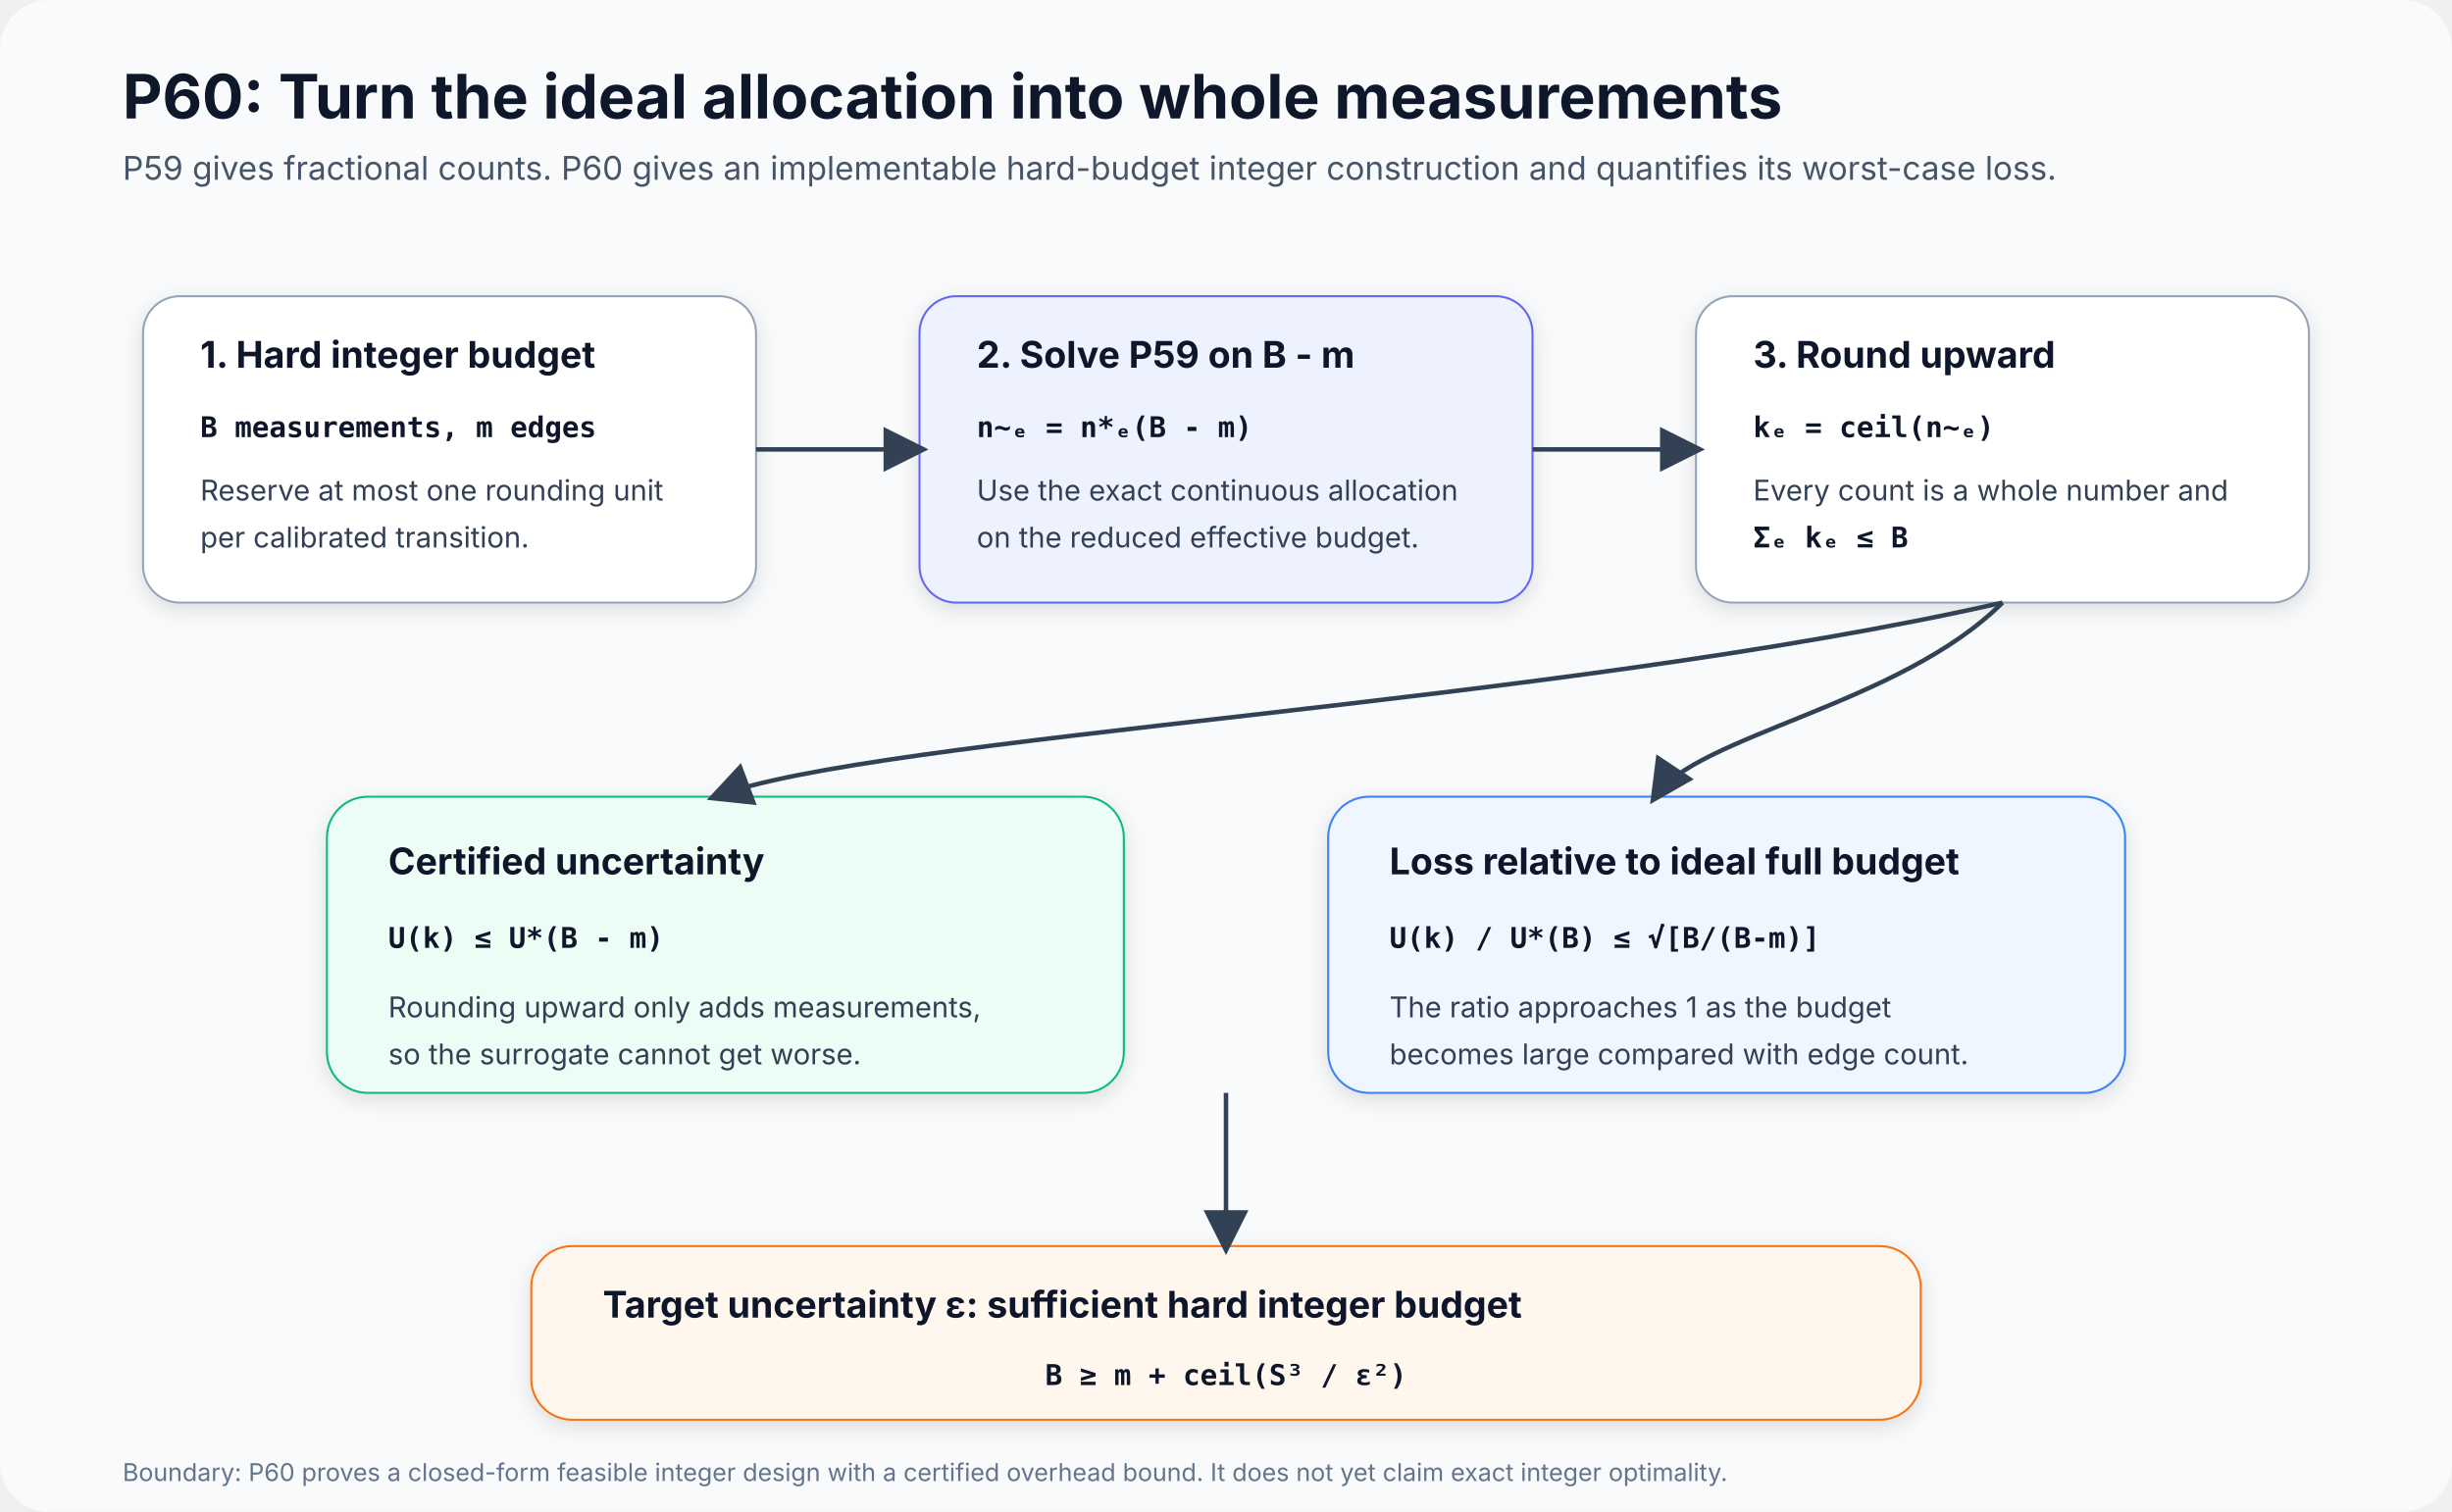
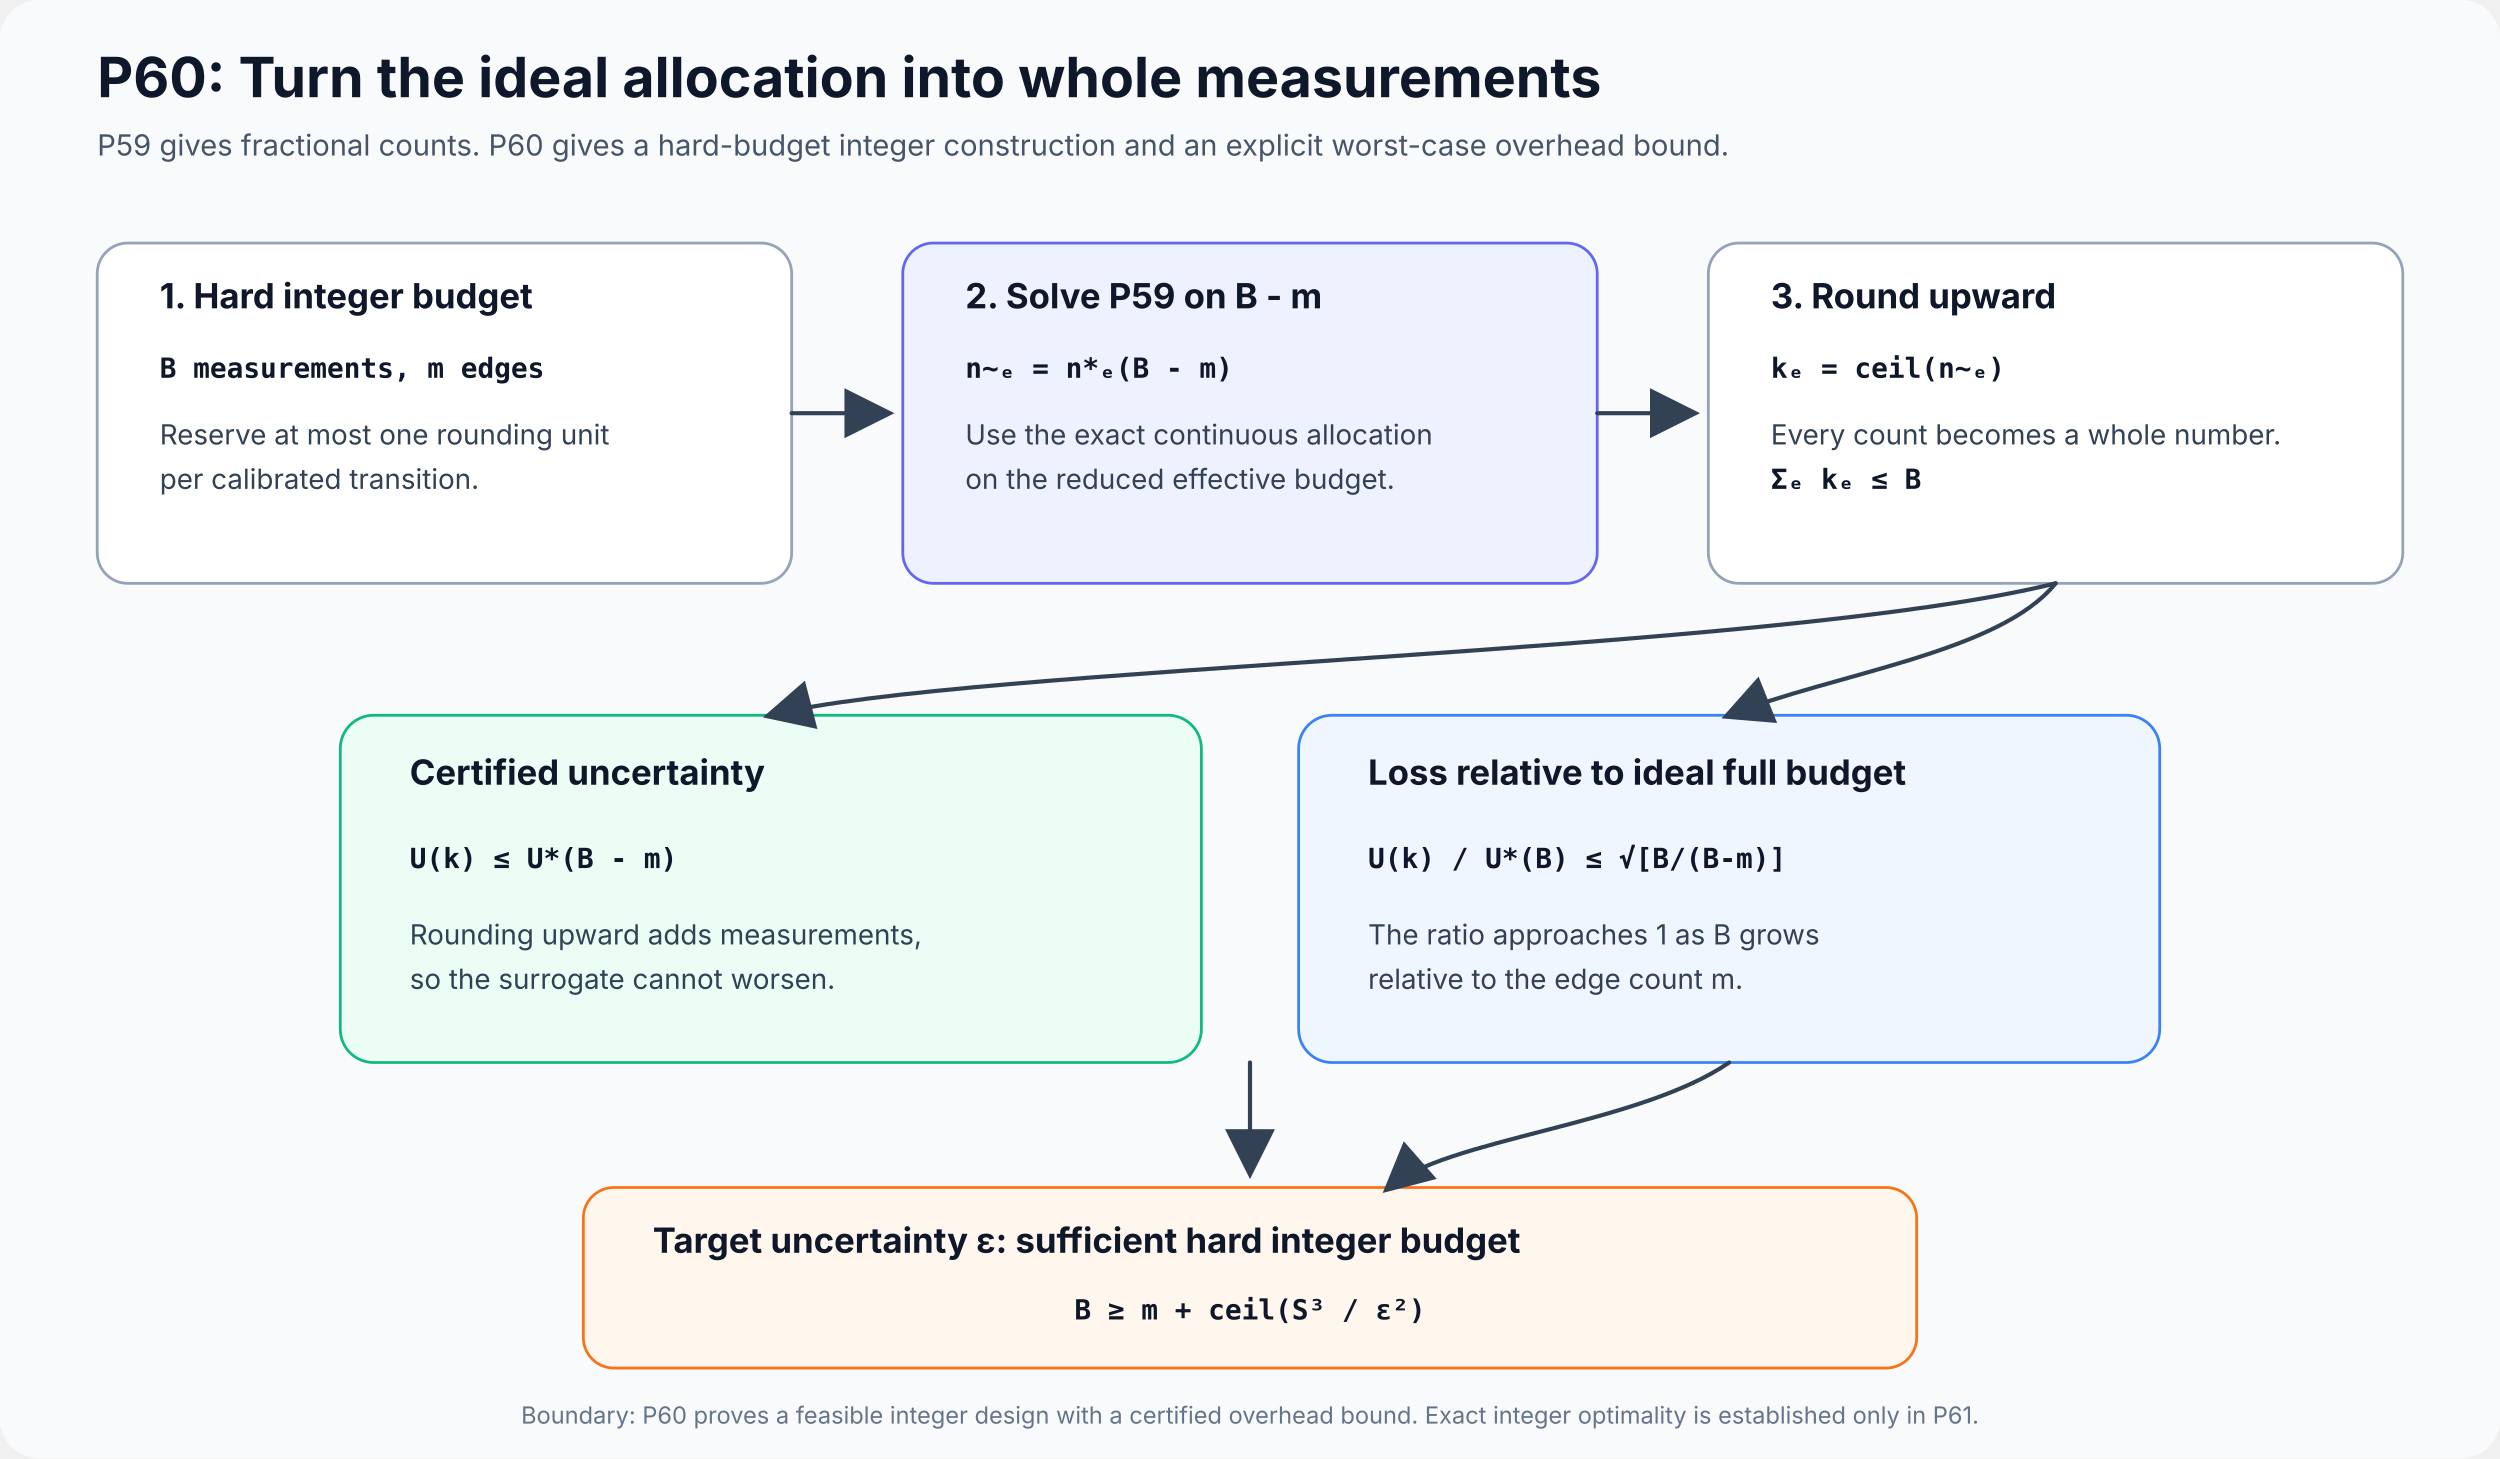
- <svg xmlns="http://www.w3.org/2000/svg" width="1200" height="740" viewBox="0 0 1200 740" role="img" aria-labelledby="title desc">
+ <svg xmlns="http://www.w3.org/2000/svg" width="1800" height="1050" viewBox="0 0 1800 1050" role="img" aria-labelledby="title desc">
  <defs>
-     <marker id="arrow" markerWidth="10" markerHeight="10" refX="8" refY="5" orient="auto">
-       <path d="M0 0 L10 5 L0 10 z" fill="#334155" />
+     <marker id="arrow" markerWidth="12" markerHeight="12" refX="10" refY="6" orient="auto">
+       <path d="M0 0 L12 6 L0 12 Z" fill="#334155" />
    </marker>
-     <filter id="shadow" x="-20%" y="-20%" width="140%" height="140%">
-       <feDropShadow dx="0" dy="3" stdDeviation="5" flood-opacity="0.12" />
-     </filter>
    <style>
-       .h1{font:700 30px system-ui,-apple-system,"Segoe UI",sans-serif;fill:#0f172a}.sub{font:400 16px system-ui,-apple-system,"Segoe UI",sans-serif;fill:#475569}.bt{font:700 18px system-ui,-apple-system,"Segoe UI",sans-serif;fill:#0f172a}.tx{font:400 14px system-ui,-apple-system,"Segoe UI",sans-serif;fill:#334155}.math{font:600 14px ui-monospace,SFMono-Regular,Menlo,Consolas,monospace;fill:#0f172a}.small{font:400 12px system-ui,-apple-system,"Segoe UI",sans-serif;fill:#64748b}.arrow{fill:none;stroke:#334155;stroke-width:2.2;marker-end:url(#arrow)}
+       .h1{font:700 40px system-ui,-apple-system,"Segoe UI",sans-serif;fill:#0f172a}
+       .sub{font:400 21px system-ui,-apple-system,"Segoe UI",sans-serif;fill:#475569}
+       .bt{font:700 25px system-ui,-apple-system,"Segoe UI",sans-serif;fill:#0f172a}
+       .tx{font:400 20px system-ui,-apple-system,"Segoe UI",sans-serif;fill:#334155}
+       .math{font:600 20px ui-monospace,SFMono-Regular,Menlo,Consolas,monospace;fill:#0f172a}
+       .small{font:400 17px system-ui,-apple-system,"Segoe UI",sans-serif;fill:#64748b}
+       .arrow{fill:none;stroke:#334155;stroke-width:3;stroke-linecap:round;marker-end:url(#arrow)}
+       .card{stroke-width:2}
    </style>
  </defs>
-   <rect width="1200" height="740" rx="24" fill="#f8fafc" />
-   <text x="60" y="58" class="h1">P60: Turn the ideal allocation into whole measurements</text>
-   <text x="60" y="88" class="sub">P59 gives fractional counts. P60 gives an implementable hard-budget integer construction and quantifies its worst-case loss.</text>
-   <g filter="url(#shadow)">
-     <rect x="70" y="145" width="300" height="150" rx="18" fill="#ffffff" stroke="#94a3b8" />
-     <text x="98" y="180" class="bt">1. Hard integer budget</text>
-     <text x="98" y="214" class="math">B measurements, m edges</text>
-     <text x="98" y="245" class="tx">Reserve at most one rounding unit</text>
-     <text x="98" y="268" class="tx">per calibrated transition.</text>
+   <rect width="1800" height="1050" rx="28" fill="#f8fafc" />
+   <text x="70" y="70" class="h1">P60: Turn the ideal allocation into whole measurements</text>
+   <text x="70" y="112" class="sub">P59 gives fractional counts. P60 gives a hard-budget integer construction and an explicit worst-case overhead bound.</text>
+   <g id="p60-budget" data-qa-block="true" data-x="70" data-y="175" data-width="500" data-height="245">
+     <rect class="card" x="70" y="175" width="500" height="245" rx="22" fill="#ffffff" stroke="#94a3b8" />
+     <text x="115" y="222" class="bt">1. Hard integer budget</text>
+     <text x="115" y="272" class="math">B measurements, m edges</text>
+     <text x="115" y="320" class="tx">Reserve at most one rounding unit</text>
+     <text x="115" y="352" class="tx">per calibrated transition.</text>
  </g>
-   <g filter="url(#shadow)">
-     <rect x="450" y="145" width="300" height="150" rx="18" fill="#eef2ff" stroke="#6366f1" />
-     <text x="478" y="180" class="bt">2. Solve P59 on B - m</text>
-     <text x="478" y="214" class="math">n~ₑ = n*ₑ(B - m)</text>
-     <text x="478" y="245" class="tx">Use the exact continuous allocation</text>
-     <text x="478" y="268" class="tx">on the reduced effective budget.</text>
+   <g id="p60-reduced" data-qa-block="true" data-x="650" data-y="175" data-width="500" data-height="245">
+     <rect class="card" x="650" y="175" width="500" height="245" rx="22" fill="#eef2ff" stroke="#6366f1" />
+     <text x="695" y="222" class="bt">2. Solve P59 on B - m</text>
+     <text x="695" y="272" class="math">n~ₑ = n*ₑ(B - m)</text>
+     <text x="695" y="320" class="tx">Use the exact continuous allocation</text>
+     <text x="695" y="352" class="tx">on the reduced effective budget.</text>
  </g>
-   <g filter="url(#shadow)">
-     <rect x="830" y="145" width="300" height="150" rx="18" fill="#ffffff" stroke="#94a3b8" />
-     <text x="858" y="180" class="bt">3. Round upward</text>
-     <text x="858" y="214" class="math">kₑ = ceil(n~ₑ)</text>
-     <text x="858" y="245" class="tx">Every count is a whole number and</text>
-     <text x="858" y="268" class="math">Σₑ kₑ ≤ B</text>
+   <g id="p60-round" data-qa-block="true" data-x="1230" data-y="175" data-width="500" data-height="245">
+     <rect class="card" x="1230" y="175" width="500" height="245" rx="22" fill="#ffffff" stroke="#94a3b8" />
+     <text x="1275" y="222" class="bt">3. Round upward</text>
+     <text x="1275" y="272" class="math">kₑ = ceil(n~ₑ)</text>
+     <text x="1275" y="320" class="tx">Every count becomes a whole number.</text>
+     <text x="1275" y="352" class="math">Σₑ kₑ ≤ B</text>
  </g>
-   <path d="M370 220 L450 220" class="arrow" />
-   <path d="M750 220 L830 220" class="arrow" />
-   <g filter="url(#shadow)">
-     <rect x="160" y="390" width="390" height="145" rx="20" fill="#ecfdf5" stroke="#10b981" />
-     <text x="190" y="428" class="bt">Certified uncertainty</text>
-     <text x="190" y="464" class="math">U(k) ≤ U*(B - m)</text>
-     <text x="190" y="498" class="tx">Rounding upward only adds measurements,</text>
-     <text x="190" y="521" class="tx">so the surrogate cannot get worse.</text>
+   <path d="M570 297.5 H638" class="arrow" data-from="p60-budget" data-to="p60-reduced" />
+   <path d="M1150 297.5 H1218" class="arrow" data-from="p60-reduced" data-to="p60-round" />
+   <g id="p60-uncertainty" data-qa-block="true" data-x="245" data-y="515" data-width="620" data-height="250">
+     <rect class="card" x="245" y="515" width="620" height="250" rx="24" fill="#ecfdf5" stroke="#10b981" />
+     <text x="295" y="565" class="bt">Certified uncertainty</text>
+     <text x="295" y="625" class="math">U(k) ≤ U*(B - m)</text>
+     <text x="295" y="680" class="tx">Rounding upward adds measurements,</text>
+     <text x="295" y="712" class="tx">so the surrogate cannot worsen.</text>
  </g>
-   <g filter="url(#shadow)">
-     <rect x="650" y="390" width="390" height="145" rx="20" fill="#eff6ff" stroke="#3b82f6" />
-     <text x="680" y="428" class="bt">Loss relative to ideal full budget</text>
-     <text x="680" y="464" class="math">U(k) / U*(B) ≤ √[B/(B-m)]</text>
-     <text x="680" y="498" class="tx">The ratio approaches 1 as the budget</text>
-     <text x="680" y="521" class="tx">becomes large compared with edge count.</text>
+   <g id="p60-loss" data-qa-block="true" data-x="935" data-y="515" data-width="620" data-height="250">
+     <rect class="card" x="935" y="515" width="620" height="250" rx="24" fill="#eff6ff" stroke="#3b82f6" />
+     <text x="985" y="565" class="bt">Loss relative to ideal full budget</text>
+     <text x="985" y="625" class="math">U(k) / U*(B) ≤ √[B/(B-m)]</text>
+     <text x="985" y="680" class="tx">The ratio approaches 1 as B grows</text>
+     <text x="985" y="712" class="tx">relative to the edge count m.</text>
  </g>
-   <path d="M980 295 C930 345 830 360 810 390" class="arrow" />
-   <path d="M980 295 C760 345 430 360 350 390" class="arrow" />
-   <g filter="url(#shadow)">
-     <rect x="260" y="610" width="680" height="85" rx="20" fill="#fff7ed" stroke="#f97316" />
-     <text x="295" y="645" class="bt">Target uncertainty ε: sufficient hard integer budget</text>
-     <text x="600" y="678" text-anchor="middle" class="math">B ≥ m + ceil(S³ / ε²)</text>
+   <path d="M1480 420 C1440 470 1320 485 1245 515" class="arrow" data-from="p60-round" data-to="p60-loss" />
+   <path d="M1480 420 C1280 470 690 480 555 515" class="arrow" data-from="p60-round" data-to="p60-uncertainty" />
+   <g id="p60-target" data-qa-block="true" data-x="420" data-y="855" data-width="960" data-height="130">
+     <rect class="card" x="420" y="855" width="960" height="130" rx="22" fill="#fff7ed" stroke="#f97316" />
+     <text x="470" y="902" class="bt">Target uncertainty ε: sufficient hard integer budget</text>
+     <text x="900" y="950" text-anchor="middle" class="math">B ≥ m + ceil(S³ / ε²)</text>
  </g>
-   <path d="M600 535 L600 610" class="arrow" />
-   <text x="60" y="725" class="small">Boundary: P60 proves a closed-form feasible integer design with a certified overhead bound. It does not yet claim exact integer optimality.</text>
+   <path d="M900 765 V843" class="arrow" data-from="p60-uncertainty" data-to="p60-target" />
+   <path d="M1245 765 C1180 810 1040 820 1000 855" class="arrow" data-from="p60-loss" data-to="p60-target" />
+   <text x="900" y="1025" text-anchor="middle" class="small">Boundary: P60 proves a feasible integer design with a certified overhead bound. Exact integer optimality is established only in P61.</text>
</svg>
